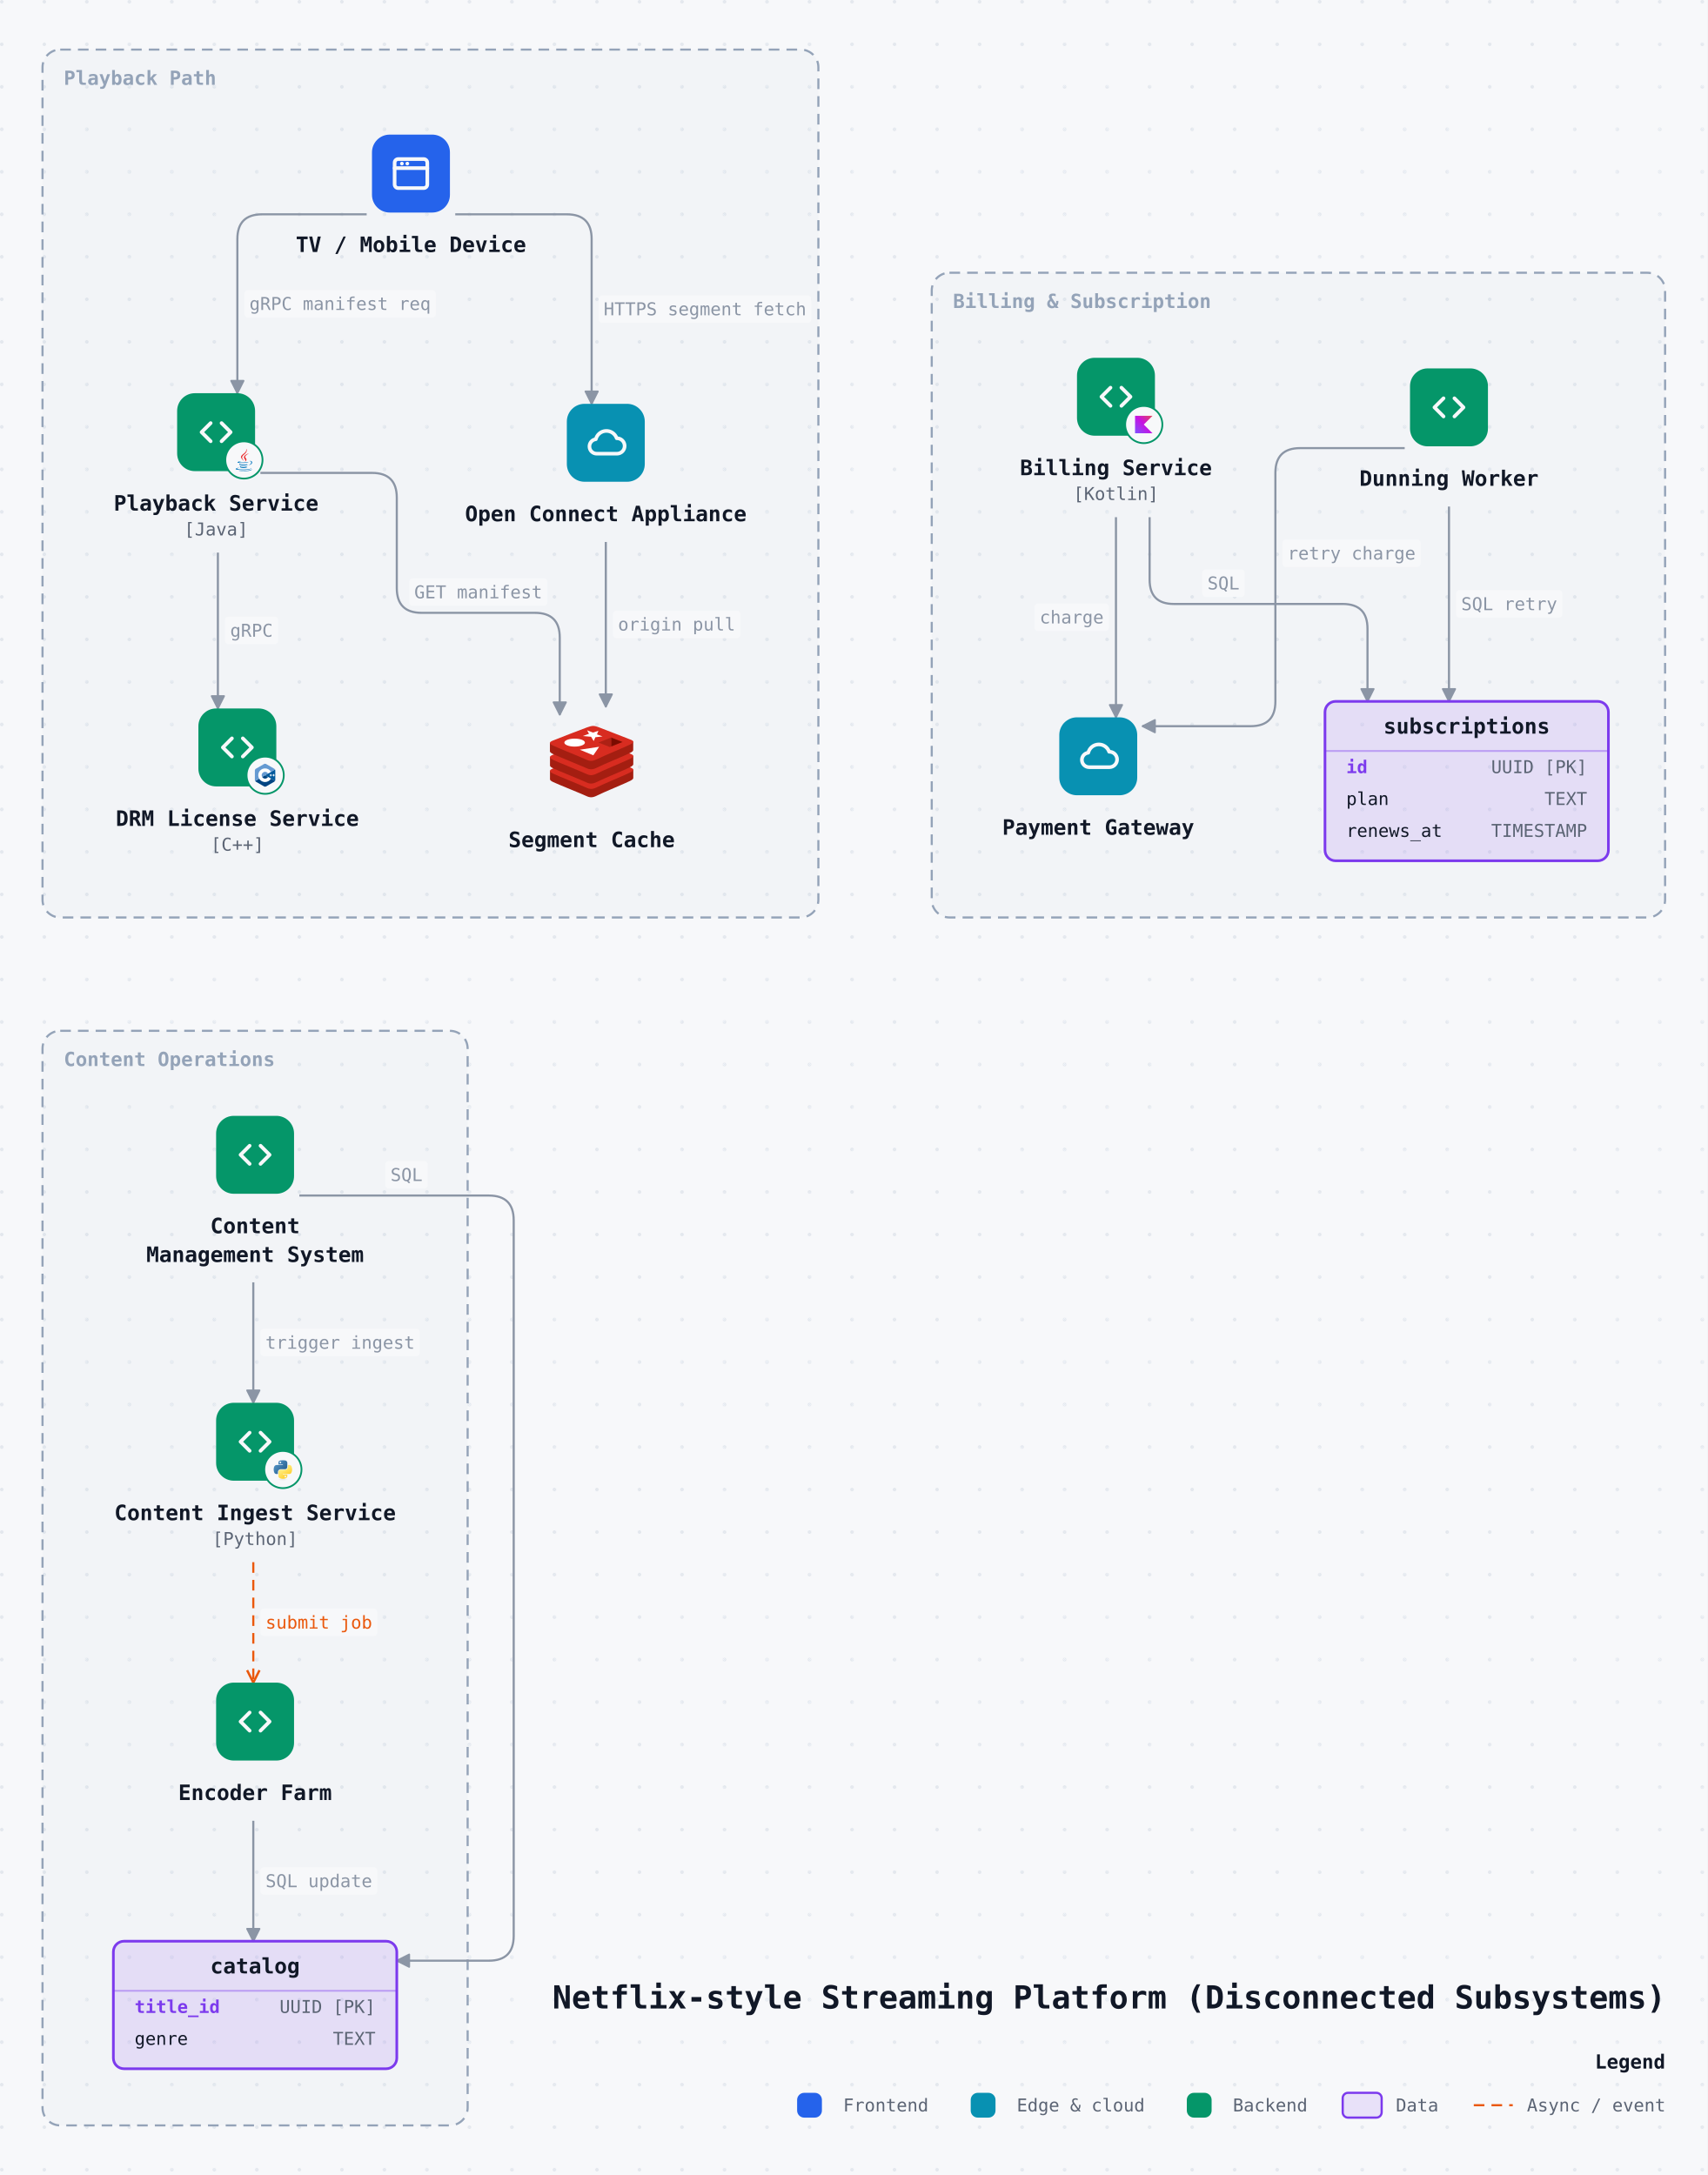
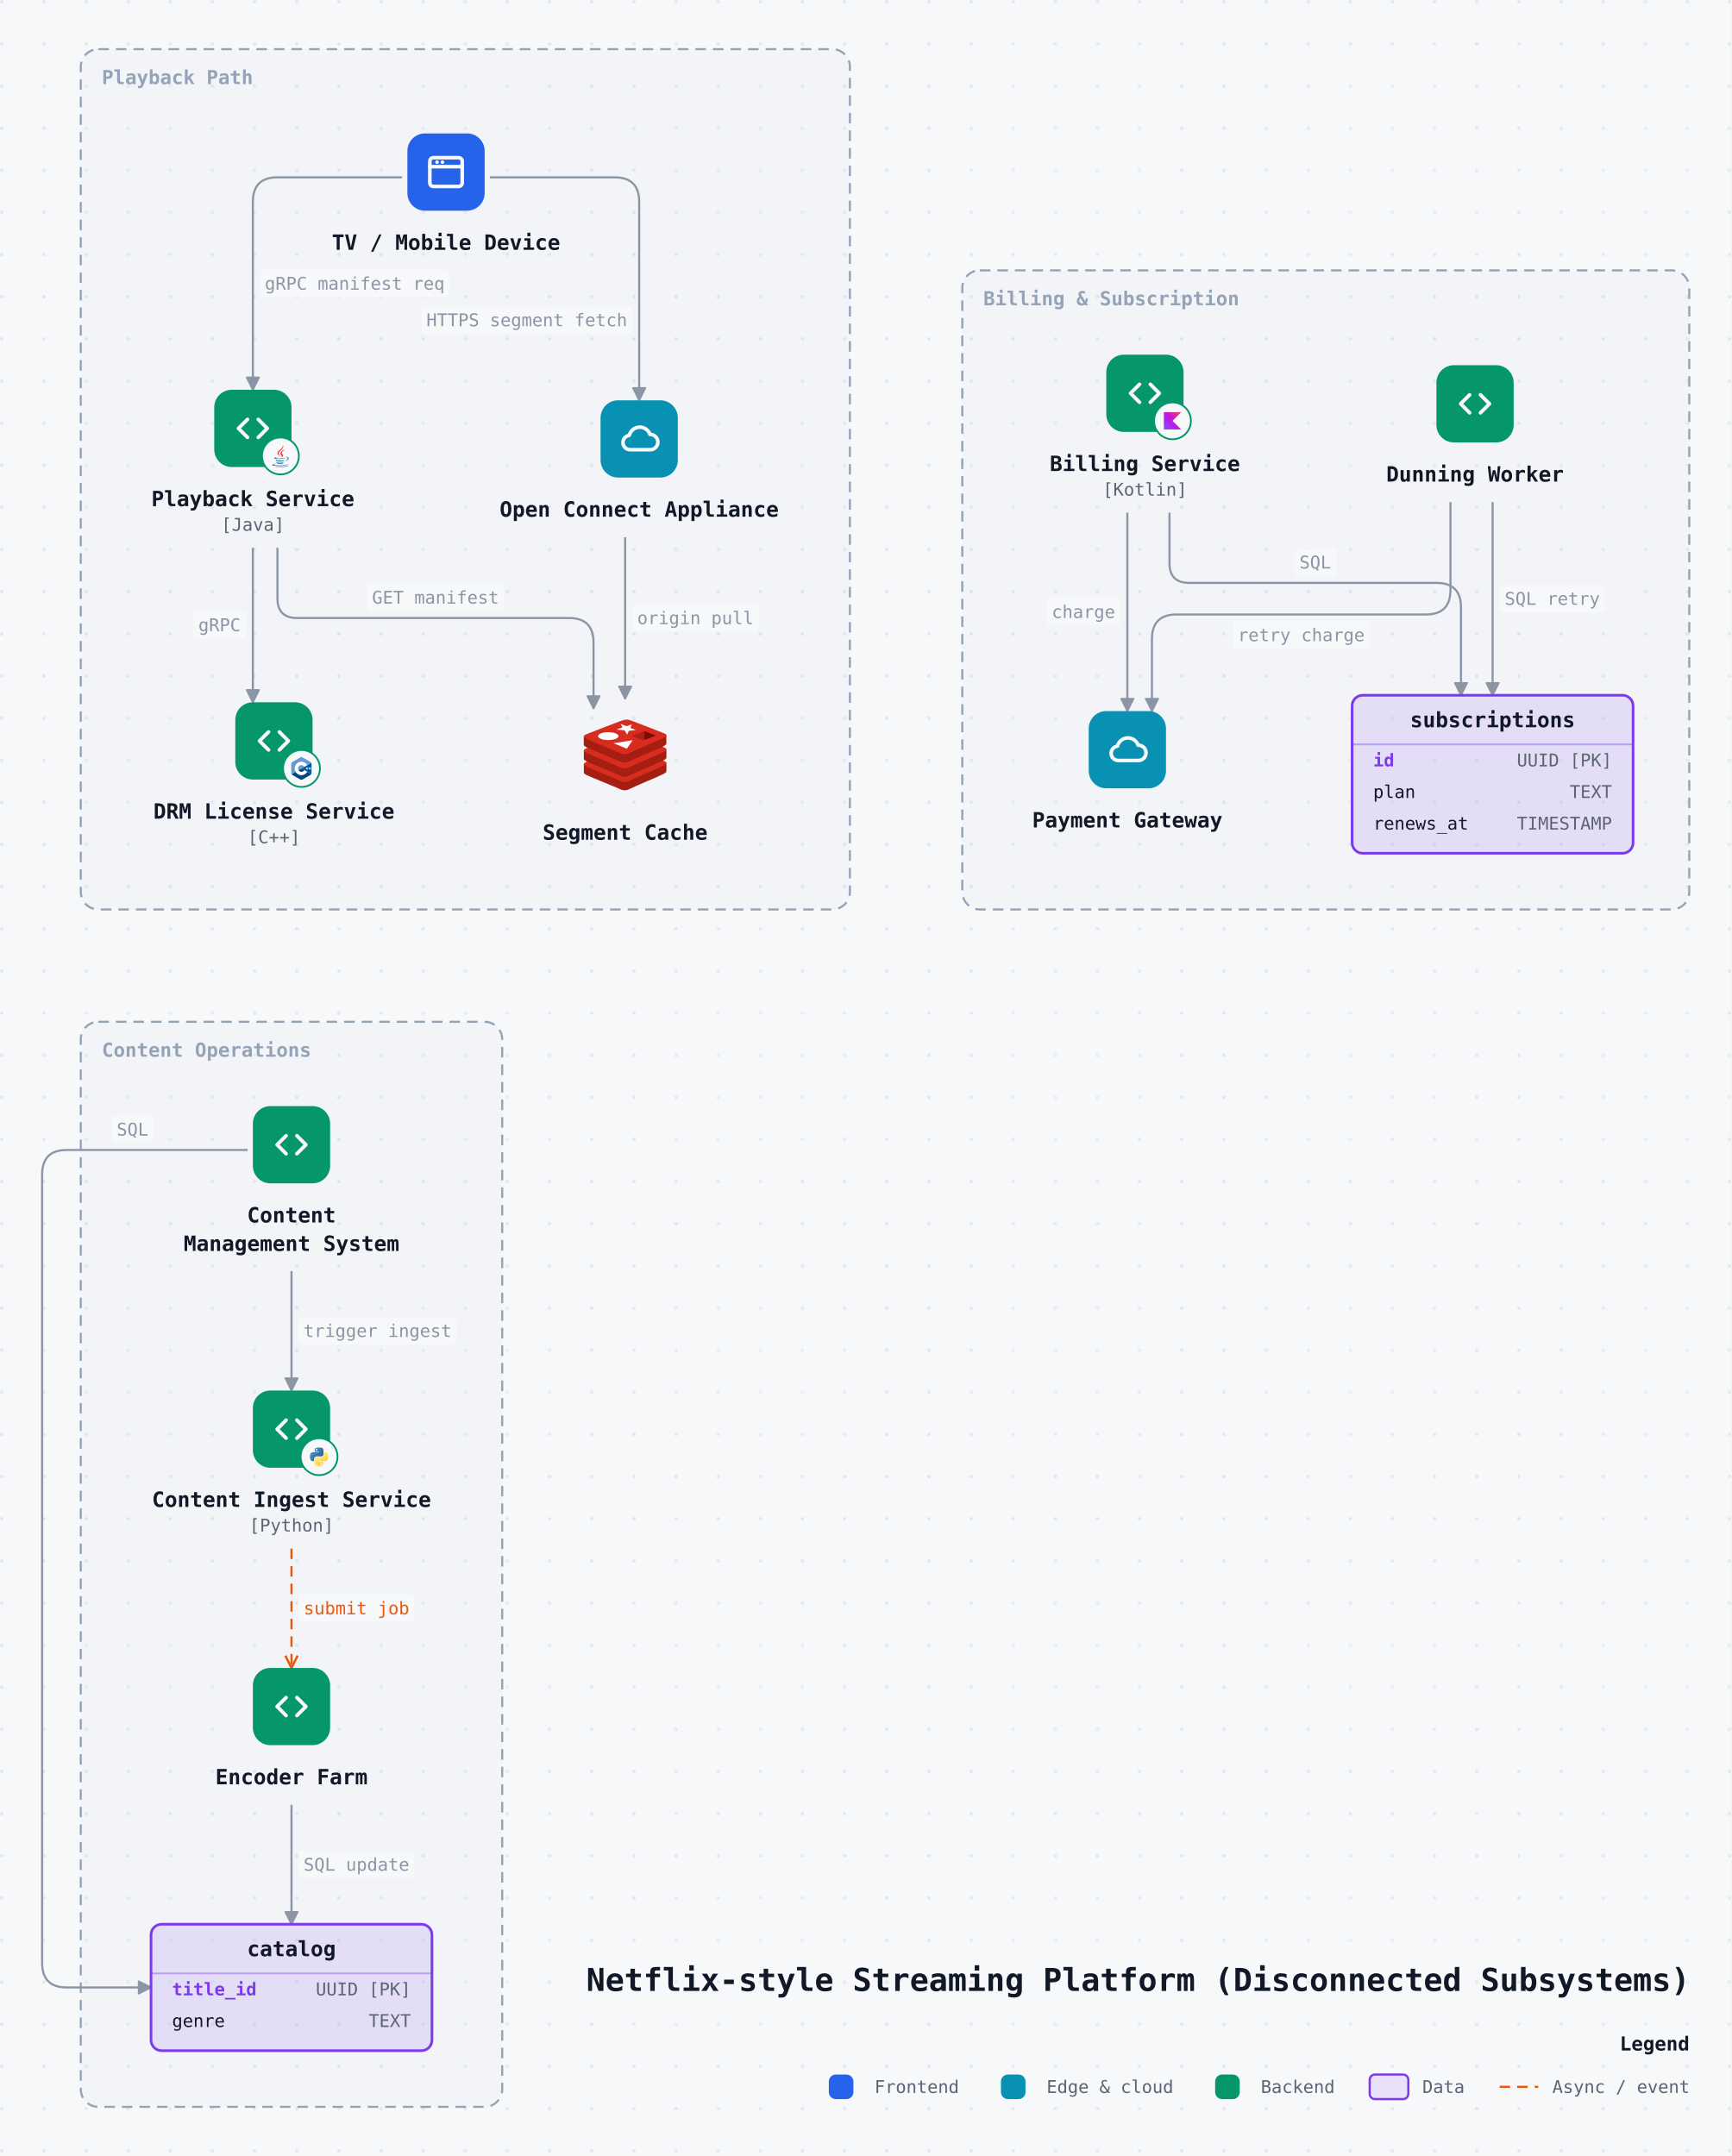
- <svg xmlns="http://www.w3.org/2000/svg" version="1.1" width="964" height="1228" viewBox="0 0 964 1228" font-family="JetBrains Mono, ui-monospace, SFMono-Regular, Menlo, Consolas, monospace">
+ <svg xmlns="http://www.w3.org/2000/svg" version="1.1" width="986" height="1228" viewBox="0 0 986 1228" font-family="JetBrains Mono, ui-monospace, SFMono-Regular, Menlo, Consolas, monospace">
  <defs>
    <pattern id="canvas-grid" width="24" height="24" patternUnits="userSpaceOnUse">
      <circle cx="1" cy="1" r="1" fill="#e3e7ed" />
    </pattern>
    <marker id="marker-arrow-0" viewBox="-1 -1 9 9" refX="7" refY="3.5" markerWidth="9" markerHeight="9" markerUnits="userSpaceOnUse" orient="auto-start-reverse">
      <path d="M0 0 L7 3.5 L0 7 Z" fill="#8b95a5" stroke="#8b95a5" stroke-width="1" stroke-linejoin="round" />
    </marker>
    <marker id="marker-open-1" viewBox="-1 -1 9 9" refX="7" refY="3.5" markerWidth="9" markerHeight="9" markerUnits="userSpaceOnUse" orient="auto-start-reverse">
      <path d="M0 0 L7 3.5 L0 7" fill="none" stroke="#ea580c" stroke-width="1.3" stroke-linejoin="round" />
    </marker>
  </defs>
  <rect width="100%" height="100%" fill="#f7f8fa" />
  <rect width="100%" height="100%" fill="url(#canvas-grid)" />
-   <text x="940.4" y="1134.0" text-anchor="end" font-size="18" font-weight="bold" fill="#111827">Netflix-style Streaming Platform (Disconnected Subsystems)</text>
-   <rect x="24.0" y="28.0" width="438.0" height="490.0" rx="10.0" fill="#94a3b8" fill-opacity="0.050" stroke="#94a3b8" stroke-width="1.2" stroke-dasharray="6 4" />
-   <text x="36.0" y="47.9" font-size="11" font-weight="bold" fill="#94a3b8">Playback Path</text>
-   <rect x="526.0" y="154.0" width="414.0" height="364.0" rx="10.0" fill="#94a3b8" fill-opacity="0.050" stroke="#94a3b8" stroke-width="1.2" stroke-dasharray="6 4" />
-   <text x="538.0" y="173.9" font-size="11" font-weight="bold" fill="#94a3b8">Billing &amp; Subscription</text>
-   <rect x="24.0" y="582.0" width="240.0" height="618.0" rx="10.0" fill="#94a3b8" fill-opacity="0.050" stroke="#94a3b8" stroke-width="1.2" stroke-dasharray="6 4" />
-   <text x="36.0" y="601.9" font-size="11" font-weight="bold" fill="#94a3b8">Content Operations</text>
-   <path d="M 257.0 121.0 L 320.0 121.0 Q 334.0 121.0 334.0 135.0 L 334.0 228.0" fill="none" stroke="#8b95a5" stroke-width="1.2" marker-end="url(#marker-arrow-0)" />
-   <path d="M 207.0 121.0 L 148.0 121.0 Q 134.0 121.0 134.0 135.0 L 134.0 222.0" fill="none" stroke="#8b95a5" stroke-width="1.2" marker-end="url(#marker-arrow-0)" />
-   <path d="M 123.0 312.0 L 123.0 400.0" fill="none" stroke="#8b95a5" stroke-width="1.2" marker-end="url(#marker-arrow-0)" />
-   <path d="M 147.0 267.0 L 210.0 267.0 Q 224.0 267.0 224.0 281.0 L 224.0 332.0 Q 224.0 346.0 238.0 346.0 L 302.0 346.0 Q 316.0 346.0 316.0 360.0 L 316.0 403.5" fill="none" stroke="#8b95a5" stroke-width="1.2" marker-end="url(#marker-arrow-0)" />
-   <path d="M 342.0 306.0 L 342.0 399.0" fill="none" stroke="#8b95a5" stroke-width="1.2" marker-end="url(#marker-arrow-0)" />
-   <path d="M 630.0 292.0 L 630.0 405.0" fill="none" stroke="#8b95a5" stroke-width="1.2" marker-end="url(#marker-arrow-0)" />
-   <path d="M 649.0 292.0 L 649.0 327.3 Q 649.0 341.0 662.7 341.0 L 758.0 341.0 Q 772.0 341.0 772.0 355.0 L 772.0 396.0" fill="none" stroke="#8b95a5" stroke-width="1.2" marker-end="url(#marker-arrow-0)" />
-   <path d="M 818.0 286.0 L 818.0 396.0" fill="none" stroke="#8b95a5" stroke-width="1.2" marker-end="url(#marker-arrow-0)" />
-   <path d="M 793.0 253.0 L 734.0 253.0 Q 720.0 253.0 720.0 267.0 L 720.0 396.0 Q 720.0 410.0 706.0 410.0 L 645.0 410.0" fill="none" stroke="#8b95a5" stroke-width="1.2" marker-end="url(#marker-arrow-0)" />
-   <path d="M 143.0 882.0 L 143.0 950.0" fill="none" stroke="#ea580c" stroke-width="1.2" stroke-dasharray="6 4" marker-end="url(#marker-open-1)" />
-   <path d="M 143.0 1028.0 L 143.0 1096.0" fill="none" stroke="#8b95a5" stroke-width="1.2" marker-end="url(#marker-arrow-0)" />
-   <path d="M 169.0 675.0 L 276.0 675.0 Q 290.0 675.0 290.0 689.0 L 290.0 1093.0 Q 290.0 1107.0 276.0 1107.0 L 224.0 1107.0" fill="none" stroke="#8b95a5" stroke-width="1.2" marker-end="url(#marker-arrow-0)" />
-   <path d="M 143.0 724.0 L 143.0 792.0" fill="none" stroke="#8b95a5" stroke-width="1.2" marker-end="url(#marker-arrow-0)" />
-   <rect x="210.0" y="76.0" width="44.0" height="44.0" rx="10.0" fill="#2563eb" />
-   <svg class="node-tech-icon" x="219.7" y="85.7" width="24.6" height="24.6" viewBox="0 0 24 24" preserveAspectRatio="xMidYMid meet">
+   <text x="962.4" y="1134.0" text-anchor="end" font-size="18" font-weight="bold" fill="#111827">Netflix-style Streaming Platform (Disconnected Subsystems)</text>
+   <rect x="46.0" y="28.0" width="438.0" height="490.0" rx="10.0" fill="#94a3b8" fill-opacity="0.050" stroke="#94a3b8" stroke-width="1.2" stroke-dasharray="6 4" />
+   <text x="58.0" y="47.9" font-size="11" font-weight="bold" fill="#94a3b8">Playback Path</text>
+   <rect x="548.0" y="154.0" width="414.0" height="364.0" rx="10.0" fill="#94a3b8" fill-opacity="0.050" stroke="#94a3b8" stroke-width="1.2" stroke-dasharray="6 4" />
+   <text x="560.0" y="173.9" font-size="11" font-weight="bold" fill="#94a3b8">Billing &amp; Subscription</text>
+   <rect x="46.0" y="582.0" width="240.0" height="618.0" rx="10.0" fill="#94a3b8" fill-opacity="0.050" stroke="#94a3b8" stroke-width="1.2" stroke-dasharray="6 4" />
+   <text x="58.0" y="601.9" font-size="11" font-weight="bold" fill="#94a3b8">Content Operations</text>
+   <path d="M 279.0 101.0 L 350.0 101.0 Q 364.0 101.0 364.0 115.0 L 364.0 228.0" fill="none" stroke="#8b95a5" stroke-width="1.2" marker-end="url(#marker-arrow-0)" />
+   <path d="M 229.0 101.0 L 158.0 101.0 Q 144.0 101.0 144.0 115.0 L 144.0 222.0" fill="none" stroke="#8b95a5" stroke-width="1.2" marker-end="url(#marker-arrow-0)" />
+   <path d="M 144.0 312.0 L 144.0 400.0" fill="none" stroke="#8b95a5" stroke-width="1.2" marker-end="url(#marker-arrow-0)" />
+   <path d="M 158.0 312.0 L 158.0 340.8 Q 158.0 352.0 169.2 352.0 L 324.0 352.0 Q 338.0 352.0 338.0 366.0 L 338.0 403.5" fill="none" stroke="#8b95a5" stroke-width="1.2" marker-end="url(#marker-arrow-0)" />
+   <path d="M 356.0 306.0 L 356.0 398.0" fill="none" stroke="#8b95a5" stroke-width="1.2" marker-end="url(#marker-arrow-0)" />
+   <path d="M 642.0 292.0 L 642.0 405.0" fill="none" stroke="#8b95a5" stroke-width="1.2" marker-end="url(#marker-arrow-0)" />
+   <path d="M 666.0 292.0 L 666.0 320.8 Q 666.0 332.0 677.2 332.0 L 818.0 332.0 Q 832.0 332.0 832.0 346.0 L 832.0 396.0" fill="none" stroke="#8b95a5" stroke-width="1.2" marker-end="url(#marker-arrow-0)" />
+   <path d="M 850.0 286.0 L 850.0 396.0" fill="none" stroke="#8b95a5" stroke-width="1.2" marker-end="url(#marker-arrow-0)" />
+   <path d="M 826.0 286.0 L 826.0 336.0 Q 826.0 350.0 812.0 350.0 L 670.0 350.0 Q 656.0 350.0 656.0 364.0 L 656.0 405.0" fill="none" stroke="#8b95a5" stroke-width="1.2" marker-end="url(#marker-arrow-0)" />
+   <path d="M 166.0 882.0 L 166.0 950.0" fill="none" stroke="#ea580c" stroke-width="1.2" stroke-dasharray="6 4" marker-end="url(#marker-open-1)" />
+   <path d="M 166.0 1028.0 L 166.0 1096.0" fill="none" stroke="#8b95a5" stroke-width="1.2" marker-end="url(#marker-arrow-0)" />
+   <path d="M 141.0 655.0 L 38.0 655.0 Q 24.0 655.0 24.0 669.0 L 24.0 1118.0 Q 24.0 1132.0 38.0 1132.0 L 86.0 1132.0" fill="none" stroke="#8b95a5" stroke-width="1.2" marker-end="url(#marker-arrow-0)" />
+   <path d="M 166.0 724.0 L 166.0 792.0" fill="none" stroke="#8b95a5" stroke-width="1.2" marker-end="url(#marker-arrow-0)" />
+   <rect x="232.0" y="76.0" width="44.0" height="44.0" rx="10.0" fill="#2563eb" />
+   <svg class="node-tech-icon" x="241.7" y="85.7" width="24.6" height="24.6" viewBox="0 0 24 24" preserveAspectRatio="xMidYMid meet">
    <g fill="none" stroke-width="2" stroke-linecap="round" stroke-linejoin="round" stroke="#f7f8fa">
      <rect x="3" y="4" width="18" height="16" rx="2" />
      <path d="M3 9h18M7 6.5h.01M10 6.5h.01" />
    </g>
  </svg>
-   <text x="232.0" y="142.3" text-anchor="middle" font-size="12" font-weight="bold" fill="#111827">
+   <text x="254.0" y="142.3" text-anchor="middle" font-size="12" font-weight="bold" fill="#111827">
    <tspan>TV / Mobile Device</tspan>
  </text>
-   <rect x="320.0" y="228.0" width="44.0" height="44.0" rx="10.0" fill="#0891b2" />
-   <svg class="node-tech-icon" x="329.7" y="237.7" width="24.6" height="24.6" viewBox="0 0 24 24" preserveAspectRatio="xMidYMid meet">
+   <rect x="342.0" y="228.0" width="44.0" height="44.0" rx="10.0" fill="#0891b2" />
+   <svg class="node-tech-icon" x="351.7" y="237.7" width="24.6" height="24.6" viewBox="0 0 24 24" preserveAspectRatio="xMidYMid meet">
    <g fill="none" stroke-width="2" stroke-linecap="round" stroke-linejoin="round" stroke="#f7f8fa">
      <path d="M7 18a4 4 0 0 1-.5-7.97A6 6 0 0 1 18 9.5a4.25 4.25 0 0 1 .25 8.5H7z" />
    </g>
  </svg>
-   <text x="342.0" y="294.3" text-anchor="middle" font-size="12" font-weight="bold" fill="#111827">
+   <text x="364.0" y="294.3" text-anchor="middle" font-size="12" font-weight="bold" fill="#111827">
    <tspan>Open Connect Appliance</tspan>
  </text>
-   <rect x="100.0" y="222.0" width="44.0" height="44.0" rx="10.0" fill="#059669" />
-   <svg class="node-tech-icon" x="109.7" y="231.7" width="24.6" height="24.6" viewBox="0 0 24 24" preserveAspectRatio="xMidYMid meet">
-     <g fill="none" stroke-width="2" stroke-linecap="round" stroke-linejoin="round" stroke="#f7f8fa">
-       <path d="M9 7l-5 5 5 5M15 7l5 5-5 5" />
-     </g>
-   </svg>
-   <circle cx="137.7" cy="259.7" r="10.5" fill="#f7f8fa" stroke="#059669" stroke-width="1" />
-   <svg class="node-tech-icon" x="131.2" y="253.2" width="13.0" height="13.0" viewBox="0 0 128 128" preserveAspectRatio="xMidYMid meet">
+   <rect x="122.0" y="222.0" width="44.0" height="44.0" rx="10.0" fill="#059669" />
+   <svg class="node-tech-icon" x="131.7" y="231.7" width="24.6" height="24.6" viewBox="0 0 24 24" preserveAspectRatio="xMidYMid meet">
+     <g fill="none" stroke-width="2" stroke-linecap="round" stroke-linejoin="round" stroke="#f7f8fa">
+       <path d="M9 7l-5 5 5 5M15 7l5 5-5 5" />
+     </g>
+   </svg>
+   <circle cx="159.7" cy="259.7" r="10.5" fill="#f7f8fa" stroke="#059669" stroke-width="1" />
+   <svg class="node-tech-icon" x="153.2" y="253.2" width="13.0" height="13.0" viewBox="0 0 128 128" preserveAspectRatio="xMidYMid meet">
    <path fill="#0074BD" d="M47.617 98.12s-4.767 2.774 3.397 3.71c9.892 1.13 14.947.968 25.845-1.092 0 0 2.871 1.795 6.873 3.351-24.439 10.47-55.308-.607-36.115-5.969zm-2.988-13.665s-5.348 3.959 2.823 4.805c10.567 1.091 18.91 1.18 33.354-1.6 0 0 1.993 2.025 5.132 3.131-29.542 8.64-62.446.68-41.309-6.336z" />
    <path fill="#EA2D2E" d="M69.802 61.271c6.025 6.935-1.58 13.17-1.58 13.17s15.289-7.891 8.269-17.777c-6.559-9.215-11.587-13.792 15.635-29.58 0 .001-42.731 10.67-22.324 34.187z" />
    <path fill="#0074BD" d="M102.123 108.229s3.529 2.91-3.888 5.159c-14.102 4.272-58.706 5.56-71.094.171-4.451-1.938 3.899-4.625 6.526-5.192 2.739-.593 4.303-.485 4.303-.485-4.953-3.487-32.013 6.85-13.743 9.815 49.821 8.076 90.817-3.637 77.896-9.468zM49.912 70.294s-22.686 5.389-8.033 7.348c6.188.828 18.518.638 30.011-.326 9.39-.789 18.813-2.474 18.813-2.474s-3.308 1.419-5.704 3.053c-23.042 6.061-67.544 3.238-54.731-2.958 10.832-5.239 19.644-4.643 19.644-4.643zm40.697 22.747c23.421-12.167 12.591-23.86 5.032-22.285-1.848.385-2.677.72-2.677.72s.688-1.079 2-1.543c14.953-5.255 26.451 15.503-4.823 23.725 0-.002.359-.327.468-.617z" />
    <path fill="#EA2D2E" d="M76.491 1.587S89.459 14.563 64.188 34.51c-20.266 16.006-4.621 25.13-.007 35.559-11.831-10.673-20.509-20.07-14.688-28.815C58.041 28.42 81.722 22.195 76.491 1.587z" />
    <path fill="#0074BD" d="M52.214 126.021c22.476 1.437 57-.8 57.817-11.436 0 0-1.571 4.032-18.577 7.231-19.186 3.612-42.854 3.191-56.887.874 0 .001 2.875 2.381 17.647 3.331z" />
  </svg>
-   <text x="122.0" y="288.3" text-anchor="middle" font-size="12" font-weight="bold" fill="#111827">
+   <text x="144.0" y="288.3" text-anchor="middle" font-size="12" font-weight="bold" fill="#111827">
    <tspan>Playback Service</tspan>
  </text>
-   <text x="122.0" y="302.3" text-anchor="middle" font-size="10" fill="#5b6474">[Java]</text>
-   <rect x="112.0" y="400.0" width="44.0" height="44.0" rx="10.0" fill="#059669" />
-   <svg class="node-tech-icon" x="121.7" y="409.7" width="24.6" height="24.6" viewBox="0 0 24 24" preserveAspectRatio="xMidYMid meet">
-     <g fill="none" stroke-width="2" stroke-linecap="round" stroke-linejoin="round" stroke="#f7f8fa">
-       <path d="M9 7l-5 5 5 5M15 7l5 5-5 5" />
-     </g>
-   </svg>
-   <circle cx="149.7" cy="437.7" r="10.5" fill="#f7f8fa" stroke="#059669" stroke-width="1" />
-   <svg class="node-tech-icon" x="143.2" y="431.2" width="13.0" height="13.0" viewBox="0 0 128 128" preserveAspectRatio="xMidYMid meet">
+   <text x="144.0" y="302.3" text-anchor="middle" font-size="10" fill="#5b6474">[Java]</text>
+   <rect x="134.0" y="400.0" width="44.0" height="44.0" rx="10.0" fill="#059669" />
+   <svg class="node-tech-icon" x="143.7" y="409.7" width="24.6" height="24.6" viewBox="0 0 24 24" preserveAspectRatio="xMidYMid meet">
+     <g fill="none" stroke-width="2" stroke-linecap="round" stroke-linejoin="round" stroke="#f7f8fa">
+       <path d="M9 7l-5 5 5 5M15 7l5 5-5 5" />
+     </g>
+   </svg>
+   <circle cx="171.7" cy="437.7" r="10.5" fill="#f7f8fa" stroke="#059669" stroke-width="1" />
+   <svg class="node-tech-icon" x="165.2" y="431.2" width="13.0" height="13.0" viewBox="0 0 128 128" preserveAspectRatio="xMidYMid meet">
    <path fill="#00599c" d="M118.766 95.82c.89-1.543 1.441-3.28 1.441-4.843V36.78c0-1.558-.55-3.297-1.441-4.84l-55.32 31.94Zm0 0" />
    <path fill="#004482" d="m68.36 126.586 46.933-27.094c1.352-.781 2.582-2.129 3.473-3.672l-55.32-31.94L8.12 95.82c.89 1.543 2.121 2.89 3.473 3.672l46.933 27.094c2.703 1.562 7.13 1.562 9.832 0Zm0 0" />
    <path fill="#659ad2" d="M118.766 31.941c-.891-1.546-2.121-2.894-3.473-3.671L68.359 1.172c-2.703-1.563-7.129-1.563-9.832 0L11.594 28.27C8.89 29.828 6.68 33.66 6.68 36.78v54.196c0 1.562.55 3.3 1.441 4.843L63.445 63.88Zm0 0" />
    <path fill="#fff" d="M63.445 26.035c-20.867 0-37.843 16.977-37.843 37.844s16.976 37.844 37.843 37.844c13.465 0 26.024-7.247 32.77-18.91L79.84 73.335c-3.38 5.84-9.66 9.465-16.395 9.465-10.433 0-18.922-8.488-18.922-18.922 0-10.434 8.49-18.922 18.922-18.922 6.73 0 13.017 3.629 16.39 9.465l16.38-9.477c-6.75-11.664-19.305-18.91-32.77-18.91zM92.88 57.57v4.207h-4.207v4.203h4.207v4.207h4.203V65.98h4.203v-4.203h-4.203V57.57H92.88zm15.766 0v4.207h-4.204v4.203h4.204v4.207h4.207V65.98h4.203v-4.203h-4.203V57.57h-4.207z" />
  </svg>
-   <text x="134.0" y="466.3" text-anchor="middle" font-size="12" font-weight="bold" fill="#111827">
+   <text x="156.0" y="466.3" text-anchor="middle" font-size="12" font-weight="bold" fill="#111827">
    <tspan>DRM License Service</tspan>
  </text>
-   <text x="134.0" y="480.3" text-anchor="middle" font-size="10" fill="#5b6474">[C++]</text>
-   <svg class="node-tech-icon" x="310.0" y="406.0" width="48.0" height="48.0" viewBox="0 0 128 128" preserveAspectRatio="xMidYMid meet">
+   <text x="156.0" y="480.3" text-anchor="middle" font-size="10" fill="#5b6474">[C++]</text>
+   <svg class="node-tech-icon" x="332.0" y="406.0" width="48.0" height="48.0" viewBox="0 0 128 128" preserveAspectRatio="xMidYMid meet">
    <path fill="#A41E11" d="M121.8 93.1c-6.7 3.5-41.4 17.7-48.8 21.6-7.4 3.9-11.5 3.8-17.3 1S13 98.1 6.3 94.9c-3.3-1.6-5-2.9-5-4.2V78s48-10.5 55.8-13.2c7.8-2.8 10.4-2.9 17-.5s46.1 9.5 52.6 11.9v12.5c0 1.3-1.5 2.7-4.9 4.4z" />
    <path fill="#D82C20" d="M121.8 80.5C115.1 84 80.4 98.2 73 102.1c-7.4 3.9-11.5 3.8-17.3 1-5.8-2.8-42.7-17.7-49.4-20.9C-.3 79-.5 76.8 6 74.3c6.5-2.6 43.2-17 51-19.7 7.8-2.8 10.4-2.9 17-.5s41.1 16.1 47.6 18.5c6.7 2.4 6.9 4.4.2 7.9z" />
    <path fill="#A41E11" d="M121.8 72.5C115.1 76 80.4 90.2 73 94.1c-7.4 3.8-11.5 3.8-17.3 1C49.9 92.3 13 77.4 6.3 74.2c-3.3-1.6-5-2.9-5-4.2V57.3s48-10.5 55.8-13.2c7.8-2.8 10.4-2.9 17-.5s46.1 9.5 52.6 11.9V68c0 1.3-1.5 2.7-4.9 4.5z" />
    <path fill="#D82C20" d="M121.8 59.8c-6.7 3.5-41.4 17.7-48.8 21.6-7.4 3.8-11.5 3.8-17.3 1C49.9 79.6 13 64.7 6.3 61.5s-6.8-5.4-.3-7.9c6.5-2.6 43.2-17 51-19.7 7.8-2.8 10.4-2.9 17-.5s41.1 16.1 47.6 18.5c6.7 2.4 6.9 4.4.2 7.9z" />
    <path fill="#A41E11" d="M121.8 51c-6.7 3.5-41.4 17.7-48.8 21.6-7.4 3.8-11.5 3.8-17.3 1C49.9 70.9 13 56 6.3 52.8c-3.3-1.6-5.1-2.9-5.1-4.2V35.9s48-10.5 55.8-13.2c7.8-2.8 10.4-2.9 17-.5s46.1 9.5 52.6 11.9v12.5c.1 1.3-1.4 2.6-4.8 4.4z" />
    <path fill="#D82C20" d="M121.8 38.3C115.1 41.8 80.4 56 73 59.9c-7.4 3.8-11.5 3.8-17.3 1S13 43.3 6.3 40.1s-6.8-5.4-.3-7.9c6.5-2.6 43.2-17 51-19.7 7.8-2.8 10.4-2.9 17-.5s41.1 16.1 47.6 18.5c6.7 2.4 6.9 4.4.2 7.8z" />
    <path fill="#fff" d="M80.4 26.1l-10.8 1.2-2.5 5.8-3.9-6.5-12.5-1.1 9.3-3.4-2.8-5.2 8.8 3.4 8.2-2.7L72 23zM66.5 54.5l-20.3-8.4 29.1-4.4z" />
    <ellipse fill="#fff" cx="38.4" cy="35.4" rx="15.5" ry="6" />
    <path fill="#7A0C00" d="M93.3 27.7l17.2 6.8-17.2 6.8z" />
    <path fill="#AD2115" d="M74.3 35.3l19-7.6v13.6l-1.9.8z" />
  </svg>
-   <text x="334.0" y="478.3" text-anchor="middle" font-size="12" font-weight="bold" fill="#111827">
+   <text x="356.0" y="478.3" text-anchor="middle" font-size="12" font-weight="bold" fill="#111827">
    <tspan>Segment Cache</tspan>
  </text>
-   <rect x="608.0" y="202.0" width="44.0" height="44.0" rx="10.0" fill="#059669" />
-   <svg class="node-tech-icon" x="617.7" y="211.7" width="24.6" height="24.6" viewBox="0 0 24 24" preserveAspectRatio="xMidYMid meet">
-     <g fill="none" stroke-width="2" stroke-linecap="round" stroke-linejoin="round" stroke="#f7f8fa">
-       <path d="M9 7l-5 5 5 5M15 7l5 5-5 5" />
-     </g>
-   </svg>
-   <circle cx="645.7" cy="239.7" r="10.5" fill="#f7f8fa" stroke="#059669" stroke-width="1" />
-   <svg class="node-tech-icon" x="639.2" y="233.2" width="13.0" height="13.0" viewBox="0 0 128 128" preserveAspectRatio="xMidYMid meet">
+   <rect x="630.0" y="202.0" width="44.0" height="44.0" rx="10.0" fill="#059669" />
+   <svg class="node-tech-icon" x="639.7" y="211.7" width="24.6" height="24.6" viewBox="0 0 24 24" preserveAspectRatio="xMidYMid meet">
+     <g fill="none" stroke-width="2" stroke-linecap="round" stroke-linejoin="round" stroke="#f7f8fa">
+       <path d="M9 7l-5 5 5 5M15 7l5 5-5 5" />
+     </g>
+   </svg>
+   <circle cx="667.7" cy="239.7" r="10.5" fill="#f7f8fa" stroke="#059669" stroke-width="1" />
+   <svg class="node-tech-icon" x="661.2" y="233.2" width="13.0" height="13.0" viewBox="0 0 128 128" preserveAspectRatio="xMidYMid meet">
    <defs>
      <linearGradient id="n6b-a" x1="500.003" x2="-.097" y1="579.106" y2="1079.206" gradientTransform="translate(15.534 -96.774) scale(.1939)" gradientUnits="userSpaceOnUse">
        <stop offset=".003" stop-color="#e44857" />
        <stop offset=".469" stop-color="#c711e1" />
        <stop offset="1" stop-color="#7f52ff" />
      </linearGradient>
    </defs>
    <path fill="url(#n6b-a)" d="M112.484 112.484H15.516V15.516h96.968L64 64Zm0 0" />
  </svg>
-   <text x="630.0" y="268.3" text-anchor="middle" font-size="12" font-weight="bold" fill="#111827">
+   <text x="652.0" y="268.3" text-anchor="middle" font-size="12" font-weight="bold" fill="#111827">
    <tspan>Billing Service</tspan>
  </text>
-   <text x="630.0" y="282.3" text-anchor="middle" font-size="10" fill="#5b6474">[Kotlin]</text>
-   <rect x="598.0" y="405.0" width="44.0" height="44.0" rx="10.0" fill="#0891b2" />
-   <svg class="node-tech-icon" x="607.7" y="414.7" width="24.6" height="24.6" viewBox="0 0 24 24" preserveAspectRatio="xMidYMid meet">
+   <text x="652.0" y="282.3" text-anchor="middle" font-size="10" fill="#5b6474">[Kotlin]</text>
+   <rect x="620.0" y="405.0" width="44.0" height="44.0" rx="10.0" fill="#0891b2" />
+   <svg class="node-tech-icon" x="629.7" y="414.7" width="24.6" height="24.6" viewBox="0 0 24 24" preserveAspectRatio="xMidYMid meet">
    <g fill="none" stroke-width="2" stroke-linecap="round" stroke-linejoin="round" stroke="#f7f8fa">
      <path d="M7 18a4 4 0 0 1-.5-7.97A6 6 0 0 1 18 9.5a4.25 4.25 0 0 1 .25 8.5H7z" />
    </g>
  </svg>
-   <text x="620.0" y="471.3" text-anchor="middle" font-size="12" font-weight="bold" fill="#111827">
+   <text x="642.0" y="471.3" text-anchor="middle" font-size="12" font-weight="bold" fill="#111827">
    <tspan>Payment Gateway</tspan>
  </text>
-   <rect fill="#7c3aed" fill-opacity="0.122" stroke="#7c3aed" stroke-width="1.5" x="748.0" y="396.0" width="160.0" height="90.0" rx="6.0" />
-   <text x="828.0" y="414.2" text-anchor="middle" font-size="12" font-weight="bold" fill="#111827">subscriptions</text>
-   <line x1="748.0" y1="424.0" x2="908.0" y2="424.0" stroke="#7c3aed" stroke-opacity="0.4" />
-   <text x="760.0" y="436.5" text-anchor="start" font-family="JetBrains Mono, ui-monospace, Menlo, monospace" font-size="10" fill="#7c3aed" font-weight="bold">id</text>
-   <text x="896.0" y="436.5" text-anchor="end" font-family="JetBrains Mono, ui-monospace, Menlo, monospace" font-size="10" fill="#5b6474">UUID [PK]</text>
-   <text x="760.0" y="454.5" text-anchor="start" font-family="JetBrains Mono, ui-monospace, Menlo, monospace" font-size="10" fill="#111827">plan</text>
-   <text x="896.0" y="454.5" text-anchor="end" font-family="JetBrains Mono, ui-monospace, Menlo, monospace" font-size="10" fill="#5b6474">TEXT</text>
-   <text x="760.0" y="472.5" text-anchor="start" font-family="JetBrains Mono, ui-monospace, Menlo, monospace" font-size="10" fill="#111827">renews_at</text>
-   <text x="896.0" y="472.5" text-anchor="end" font-family="JetBrains Mono, ui-monospace, Menlo, monospace" font-size="10" fill="#5b6474">TIMESTAMP</text>
-   <rect x="796.0" y="208.0" width="44.0" height="44.0" rx="10.0" fill="#059669" />
-   <svg class="node-tech-icon" x="805.7" y="217.7" width="24.6" height="24.6" viewBox="0 0 24 24" preserveAspectRatio="xMidYMid meet">
-     <g fill="none" stroke-width="2" stroke-linecap="round" stroke-linejoin="round" stroke="#f7f8fa">
-       <path d="M9 7l-5 5 5 5M15 7l5 5-5 5" />
-     </g>
-   </svg>
-   <text x="818.0" y="274.3" text-anchor="middle" font-size="12" font-weight="bold" fill="#111827">
+   <rect fill="#7c3aed" fill-opacity="0.122" stroke="#7c3aed" stroke-width="1.5" x="770.0" y="396.0" width="160.0" height="90.0" rx="6.0" />
+   <text x="850.0" y="414.2" text-anchor="middle" font-size="12" font-weight="bold" fill="#111827">subscriptions</text>
+   <line x1="770.0" y1="424.0" x2="930.0" y2="424.0" stroke="#7c3aed" stroke-opacity="0.4" />
+   <text x="782.0" y="436.5" text-anchor="start" font-family="JetBrains Mono, ui-monospace, Menlo, monospace" font-size="10" fill="#7c3aed" font-weight="bold">id</text>
+   <text x="918.0" y="436.5" text-anchor="end" font-family="JetBrains Mono, ui-monospace, Menlo, monospace" font-size="10" fill="#5b6474">UUID [PK]</text>
+   <text x="782.0" y="454.5" text-anchor="start" font-family="JetBrains Mono, ui-monospace, Menlo, monospace" font-size="10" fill="#111827">plan</text>
+   <text x="918.0" y="454.5" text-anchor="end" font-family="JetBrains Mono, ui-monospace, Menlo, monospace" font-size="10" fill="#5b6474">TEXT</text>
+   <text x="782.0" y="472.5" text-anchor="start" font-family="JetBrains Mono, ui-monospace, Menlo, monospace" font-size="10" fill="#111827">renews_at</text>
+   <text x="918.0" y="472.5" text-anchor="end" font-family="JetBrains Mono, ui-monospace, Menlo, monospace" font-size="10" fill="#5b6474">TIMESTAMP</text>
+   <rect x="818.0" y="208.0" width="44.0" height="44.0" rx="10.0" fill="#059669" />
+   <svg class="node-tech-icon" x="827.7" y="217.7" width="24.6" height="24.6" viewBox="0 0 24 24" preserveAspectRatio="xMidYMid meet">
+     <g fill="none" stroke-width="2" stroke-linecap="round" stroke-linejoin="round" stroke="#f7f8fa">
+       <path d="M9 7l-5 5 5 5M15 7l5 5-5 5" />
+     </g>
+   </svg>
+   <text x="840.0" y="274.3" text-anchor="middle" font-size="12" font-weight="bold" fill="#111827">
    <tspan>Dunning Worker</tspan>
  </text>
-   <rect x="122.0" y="792.0" width="44.0" height="44.0" rx="10.0" fill="#059669" />
-   <svg class="node-tech-icon" x="131.7" y="801.7" width="24.6" height="24.6" viewBox="0 0 24 24" preserveAspectRatio="xMidYMid meet">
-     <g fill="none" stroke-width="2" stroke-linecap="round" stroke-linejoin="round" stroke="#f7f8fa">
-       <path d="M9 7l-5 5 5 5M15 7l5 5-5 5" />
-     </g>
-   </svg>
-   <circle cx="159.7" cy="829.7" r="10.5" fill="#f7f8fa" stroke="#059669" stroke-width="1" />
-   <svg class="node-tech-icon" x="153.2" y="823.2" width="13.0" height="13.0" viewBox="0 0 128 128" preserveAspectRatio="xMidYMid meet">
+   <rect x="144.0" y="792.0" width="44.0" height="44.0" rx="10.0" fill="#059669" />
+   <svg class="node-tech-icon" x="153.7" y="801.7" width="24.6" height="24.6" viewBox="0 0 24 24" preserveAspectRatio="xMidYMid meet">
+     <g fill="none" stroke-width="2" stroke-linecap="round" stroke-linejoin="round" stroke="#f7f8fa">
+       <path d="M9 7l-5 5 5 5M15 7l5 5-5 5" />
+     </g>
+   </svg>
+   <circle cx="181.7" cy="829.7" r="10.5" fill="#f7f8fa" stroke="#059669" stroke-width="1" />
+   <svg class="node-tech-icon" x="175.2" y="823.2" width="13.0" height="13.0" viewBox="0 0 128 128" preserveAspectRatio="xMidYMid meet">
    <linearGradient id="n10b-python-original-a" gradientUnits="userSpaceOnUse" x1="70.252" y1="1237.476" x2="170.659" y2="1151.089" gradientTransform="matrix(.563 0 0 -.568 -29.215 707.817)">
      <stop offset="0" stop-color="#5A9FD4" />
      <stop offset="1" stop-color="#306998" />
    </linearGradient>
    <linearGradient id="n10b-python-original-b" gradientUnits="userSpaceOnUse" x1="209.474" y1="1098.811" x2="173.62" y2="1149.537" gradientTransform="matrix(.563 0 0 -.568 -29.215 707.817)">
      <stop offset="0" stop-color="#FFD43B" />
      <stop offset="1" stop-color="#FFE873" />
    </linearGradient>
    <path fill="url(#n10b-python-original-a)" d="M63.391 1.988c-4.222.02-8.252.379-11.8 1.007-10.45 1.846-12.346 5.71-12.346 12.837v9.411h24.693v3.137H29.977c-7.176 0-13.46 4.313-15.426 12.521-2.268 9.405-2.368 15.275 0 25.096 1.755 7.311 5.947 12.519 13.124 12.519h8.491V67.234c0-8.151 7.051-15.34 15.426-15.34h24.665c6.866 0 12.346-5.654 12.346-12.548V15.833c0-6.693-5.646-11.72-12.346-12.837-4.244-.706-8.645-1.027-12.866-1.008zM50.037 9.557c2.55 0 4.634 2.117 4.634 4.721 0 2.593-2.083 4.69-4.634 4.69-2.56 0-4.633-2.097-4.633-4.69-.001-2.604 2.073-4.721 4.633-4.721z" transform="translate(0 10.26)" />
    <path fill="url(#n10b-python-original-b)" d="M91.682 28.38v10.966c0 8.5-7.208 15.655-15.426 15.655H51.591c-6.756 0-12.346 5.783-12.346 12.549v23.515c0 6.691 5.818 10.628 12.346 12.547 7.816 2.297 15.312 2.713 24.665 0 6.216-1.801 12.346-5.423 12.346-12.547v-9.412H63.938v-3.138h37.012c7.176 0 9.852-5.005 12.348-12.519 2.578-7.735 2.467-15.174 0-25.096-1.774-7.145-5.161-12.521-12.348-12.521h-9.268zM77.809 87.927c2.561 0 4.634 2.097 4.634 4.692 0 2.602-2.074 4.719-4.634 4.719-2.55 0-4.633-2.117-4.633-4.719 0-2.595 2.083-4.692 4.633-4.692z" transform="translate(0 10.26)" />
    <radialGradient id="n10b-python-original-c" cx="1825.678" cy="444.45" r="26.743" gradientTransform="matrix(0 -.24 -1.055 0 532.979 557.576)" gradientUnits="userSpaceOnUse">
      <stop offset="0" stop-color="#B8B8B8" stop-opacity=".498" />
      <stop offset="1" stop-color="#7F7F7F" stop-opacity="0" />
    </radialGradient>
    <path opacity=".444" fill="url(#n10b-python-original-c)" d="M97.309 119.597c0 3.543-14.816 6.416-33.091 6.416-18.276 0-33.092-2.873-33.092-6.416 0-3.544 14.815-6.417 33.092-6.417 18.275 0 33.091 2.872 33.091 6.417z" />
  </svg>
-   <text x="144.0" y="858.3" text-anchor="middle" font-size="12" font-weight="bold" fill="#111827">
+   <text x="166.0" y="858.3" text-anchor="middle" font-size="12" font-weight="bold" fill="#111827">
    <tspan>Content Ingest Service</tspan>
  </text>
-   <text x="144.0" y="872.3" text-anchor="middle" font-size="10" fill="#5b6474">[Python]</text>
-   <rect x="122.0" y="950.0" width="44.0" height="44.0" rx="10.0" fill="#059669" />
-   <svg class="node-tech-icon" x="131.7" y="959.7" width="24.6" height="24.6" viewBox="0 0 24 24" preserveAspectRatio="xMidYMid meet">
-     <g fill="none" stroke-width="2" stroke-linecap="round" stroke-linejoin="round" stroke="#f7f8fa">
-       <path d="M9 7l-5 5 5 5M15 7l5 5-5 5" />
-     </g>
-   </svg>
-   <text x="144.0" y="1016.3" text-anchor="middle" font-size="12" font-weight="bold" fill="#111827">
+   <text x="166.0" y="872.3" text-anchor="middle" font-size="10" fill="#5b6474">[Python]</text>
+   <rect x="144.0" y="950.0" width="44.0" height="44.0" rx="10.0" fill="#059669" />
+   <svg class="node-tech-icon" x="153.7" y="959.7" width="24.6" height="24.6" viewBox="0 0 24 24" preserveAspectRatio="xMidYMid meet">
+     <g fill="none" stroke-width="2" stroke-linecap="round" stroke-linejoin="round" stroke="#f7f8fa">
+       <path d="M9 7l-5 5 5 5M15 7l5 5-5 5" />
+     </g>
+   </svg>
+   <text x="166.0" y="1016.3" text-anchor="middle" font-size="12" font-weight="bold" fill="#111827">
    <tspan>Encoder Farm</tspan>
  </text>
-   <rect fill="#7c3aed" fill-opacity="0.122" stroke="#7c3aed" stroke-width="1.5" x="64.0" y="1096.0" width="160.0" height="72.0" rx="6.0" />
-   <text x="144.0" y="1114.2" text-anchor="middle" font-size="12" font-weight="bold" fill="#111827">catalog</text>
-   <line x1="64.0" y1="1124.0" x2="224.0" y2="1124.0" stroke="#7c3aed" stroke-opacity="0.4" />
-   <text x="76.0" y="1136.5" text-anchor="start" font-family="JetBrains Mono, ui-monospace, Menlo, monospace" font-size="10" fill="#7c3aed" font-weight="bold">title_id</text>
-   <text x="212.0" y="1136.5" text-anchor="end" font-family="JetBrains Mono, ui-monospace, Menlo, monospace" font-size="10" fill="#5b6474">UUID [PK]</text>
-   <text x="76.0" y="1154.5" text-anchor="start" font-family="JetBrains Mono, ui-monospace, Menlo, monospace" font-size="10" fill="#111827">genre</text>
-   <text x="212.0" y="1154.5" text-anchor="end" font-family="JetBrains Mono, ui-monospace, Menlo, monospace" font-size="10" fill="#5b6474">TEXT</text>
-   <rect x="122.0" y="630.0" width="44.0" height="44.0" rx="10.0" fill="#059669" />
-   <svg class="node-tech-icon" x="131.7" y="639.7" width="24.6" height="24.6" viewBox="0 0 24 24" preserveAspectRatio="xMidYMid meet">
-     <g fill="none" stroke-width="2" stroke-linecap="round" stroke-linejoin="round" stroke="#f7f8fa">
-       <path d="M9 7l-5 5 5 5M15 7l5 5-5 5" />
-     </g>
-   </svg>
-   <text x="144.0" y="696.3" text-anchor="middle" font-size="12" font-weight="bold" fill="#111827">
+   <rect fill="#7c3aed" fill-opacity="0.122" stroke="#7c3aed" stroke-width="1.5" x="86.0" y="1096.0" width="160.0" height="72.0" rx="6.0" />
+   <text x="166.0" y="1114.2" text-anchor="middle" font-size="12" font-weight="bold" fill="#111827">catalog</text>
+   <line x1="86.0" y1="1124.0" x2="246.0" y2="1124.0" stroke="#7c3aed" stroke-opacity="0.4" />
+   <text x="98.0" y="1136.5" text-anchor="start" font-family="JetBrains Mono, ui-monospace, Menlo, monospace" font-size="10" fill="#7c3aed" font-weight="bold">title_id</text>
+   <text x="234.0" y="1136.5" text-anchor="end" font-family="JetBrains Mono, ui-monospace, Menlo, monospace" font-size="10" fill="#5b6474">UUID [PK]</text>
+   <text x="98.0" y="1154.5" text-anchor="start" font-family="JetBrains Mono, ui-monospace, Menlo, monospace" font-size="10" fill="#111827">genre</text>
+   <text x="234.0" y="1154.5" text-anchor="end" font-family="JetBrains Mono, ui-monospace, Menlo, monospace" font-size="10" fill="#5b6474">TEXT</text>
+   <rect x="144.0" y="630.0" width="44.0" height="44.0" rx="10.0" fill="#059669" />
+   <svg class="node-tech-icon" x="153.7" y="639.7" width="24.6" height="24.6" viewBox="0 0 24 24" preserveAspectRatio="xMidYMid meet">
+     <g fill="none" stroke-width="2" stroke-linecap="round" stroke-linejoin="round" stroke="#f7f8fa">
+       <path d="M9 7l-5 5 5 5M15 7l5 5-5 5" />
+     </g>
+   </svg>
+   <text x="166.0" y="696.3" text-anchor="middle" font-size="12" font-weight="bold" fill="#111827">
    <tspan>Content</tspan>
  </text>
-   <text x="144.0" y="712.5" text-anchor="middle" font-size="12" font-weight="bold" fill="#111827">
+   <text x="166.0" y="712.5" text-anchor="middle" font-size="12" font-weight="bold" fill="#111827">
    <tspan>Management System</tspan>
  </text>
-   <rect x="338.0" y="166.8" width="120.0" height="15.5" rx="2" fill="#f7f8fa" />
-   <text x="398.0" y="178.0" text-anchor="middle" font-size="10" fill="#8b95a5">HTTPS segment fetch</text>
-   <rect x="138.0" y="163.8" width="108.0" height="15.5" rx="2" fill="#f7f8fa" />
-   <text x="192.0" y="175.0" text-anchor="middle" font-size="10" fill="#8b95a5">gRPC manifest req</text>
-   <rect x="127.0" y="348.2" width="30.0" height="15.5" rx="2" fill="#f7f8fa" />
-   <text x="142.0" y="359.5" text-anchor="middle" font-size="10" fill="#8b95a5">gRPC</text>
-   <rect x="231.0" y="326.5" width="78.0" height="15.5" rx="2" fill="#f7f8fa" />
-   <text x="270.0" y="337.8" text-anchor="middle" font-size="10" fill="#8b95a5">GET manifest</text>
-   <rect x="346.0" y="344.8" width="72.0" height="15.5" rx="2" fill="#f7f8fa" />
-   <text x="382.0" y="356.0" text-anchor="middle" font-size="10" fill="#8b95a5">origin pull</text>
-   <rect x="584.0" y="340.8" width="42.0" height="15.5" rx="2" fill="#f7f8fa" />
-   <text x="605.0" y="352.0" text-anchor="middle" font-size="10" fill="#8b95a5">charge</text>
-   <rect x="678.7" y="321.5" width="24.0" height="15.5" rx="2" fill="#f7f8fa" />
-   <text x="690.7" y="332.8" text-anchor="middle" font-size="10" fill="#8b95a5">SQL</text>
-   <rect x="822.0" y="333.2" width="60.0" height="15.5" rx="2" fill="#f7f8fa" />
-   <text x="852.0" y="344.5" text-anchor="middle" font-size="10" fill="#8b95a5">SQL retry</text>
-   <rect x="724.0" y="304.6" width="78.0" height="15.5" rx="2" fill="#f7f8fa" />
-   <text x="763.0" y="315.9" text-anchor="middle" font-size="10" fill="#8b95a5">retry charge</text>
-   <rect x="147.0" y="908.2" width="66.0" height="15.5" rx="2" fill="#f7f8fa" />
-   <text x="180.0" y="919.5" text-anchor="middle" font-size="10" fill="#ea580c">submit job</text>
-   <rect x="147.0" y="1054.2" width="66.0" height="15.5" rx="2" fill="#f7f8fa" />
-   <text x="180.0" y="1065.5" text-anchor="middle" font-size="10" fill="#8b95a5">SQL update</text>
-   <rect x="217.5" y="655.5" width="24.0" height="15.5" rx="2" fill="#f7f8fa" />
-   <text x="229.5" y="666.8" text-anchor="middle" font-size="10" fill="#8b95a5">SQL</text>
-   <rect x="147.0" y="750.2" width="90.0" height="15.5" rx="2" fill="#f7f8fa" />
-   <text x="192.0" y="761.5" text-anchor="middle" font-size="10" fill="#8b95a5">trigger ingest</text>
-   <text x="900.4" y="1167.9" font-size="11" font-weight="bold" fill="#111827">Legend</text>
-   <rect x="450.0" y="1181.6" width="14" height="14" rx="4" fill="#2563eb" />
-   <text x="476.0" y="1192.1" font-size="10" fill="#5b6474">Frontend</text>
-   <rect x="548.0" y="1181.6" width="14" height="14" rx="4" fill="#0891b2" />
-   <text x="574.0" y="1192.1" font-size="10" fill="#5b6474">Edge &amp; cloud</text>
-   <rect x="670.0" y="1181.6" width="14" height="14" rx="4" fill="#059669" />
-   <text x="696.0" y="1192.1" font-size="10" fill="#5b6474">Backend</text>
-   <rect x="758.0" y="1181.6" width="22" height="14" rx="3" fill="#7c3aed" fill-opacity="0.122" stroke="#7c3aed" stroke-width="1.25" />
-   <text x="788.0" y="1192.1" font-size="10" fill="#5b6474">Data</text>
-   <line x1="832.0" y1="1188.6" x2="854.0" y2="1188.6" stroke="#ea580c" stroke-width="1.2" stroke-dasharray="6 4" />
-   <text x="862.0" y="1192.1" font-size="10" fill="#5b6474">Async / event</text>
+   <rect x="240.0" y="174.5" width="120.0" height="15.5" rx="2" fill="#f7f8fa" />
+   <text x="300.0" y="185.8" text-anchor="middle" font-size="10" fill="#8b95a5">HTTPS segment fetch</text>
+   <rect x="148.0" y="153.8" width="108.0" height="15.5" rx="2" fill="#f7f8fa" />
+   <text x="202.0" y="165.0" text-anchor="middle" font-size="10" fill="#8b95a5">gRPC manifest req</text>
+   <rect x="110.0" y="348.2" width="30.0" height="15.5" rx="2" fill="#f7f8fa" />
+   <text x="125.0" y="359.5" text-anchor="middle" font-size="10" fill="#8b95a5">gRPC</text>
+   <rect x="209.0" y="332.5" width="78.0" height="15.5" rx="2" fill="#f7f8fa" />
+   <text x="248.0" y="343.8" text-anchor="middle" font-size="10" fill="#8b95a5">GET manifest</text>
+   <rect x="360.0" y="344.2" width="72.0" height="15.5" rx="2" fill="#f7f8fa" />
+   <text x="396.0" y="355.5" text-anchor="middle" font-size="10" fill="#8b95a5">origin pull</text>
+   <rect x="596.0" y="340.8" width="42.0" height="15.5" rx="2" fill="#f7f8fa" />
+   <text x="617.0" y="352.0" text-anchor="middle" font-size="10" fill="#8b95a5">charge</text>
+   <rect x="737.0" y="312.5" width="24.0" height="15.5" rx="2" fill="#f7f8fa" />
+   <text x="749.0" y="323.8" text-anchor="middle" font-size="10" fill="#8b95a5">SQL</text>
+   <rect x="854.0" y="333.2" width="60.0" height="15.5" rx="2" fill="#f7f8fa" />
+   <text x="884.0" y="344.5" text-anchor="middle" font-size="10" fill="#8b95a5">SQL retry</text>
+   <rect x="702.0" y="354.0" width="78.0" height="15.5" rx="2" fill="#f7f8fa" />
+   <text x="741.0" y="365.2" text-anchor="middle" font-size="10" fill="#8b95a5">retry charge</text>
+   <rect x="170.0" y="908.2" width="66.0" height="15.5" rx="2" fill="#f7f8fa" />
+   <text x="203.0" y="919.5" text-anchor="middle" font-size="10" fill="#ea580c">submit job</text>
+   <rect x="170.0" y="1054.2" width="66.0" height="15.5" rx="2" fill="#f7f8fa" />
+   <text x="203.0" y="1065.5" text-anchor="middle" font-size="10" fill="#8b95a5">SQL update</text>
+   <rect x="63.5" y="635.5" width="24.0" height="15.5" rx="2" fill="#f7f8fa" />
+   <text x="75.5" y="646.8" text-anchor="middle" font-size="10" fill="#8b95a5">SQL</text>
+   <rect x="170.0" y="750.2" width="90.0" height="15.5" rx="2" fill="#f7f8fa" />
+   <text x="215.0" y="761.5" text-anchor="middle" font-size="10" fill="#8b95a5">trigger ingest</text>
+   <text x="922.4" y="1167.9" font-size="11" font-weight="bold" fill="#111827">Legend</text>
+   <rect x="472.0" y="1181.6" width="14" height="14" rx="4" fill="#2563eb" />
+   <text x="498.0" y="1192.1" font-size="10" fill="#5b6474">Frontend</text>
+   <rect x="570.0" y="1181.6" width="14" height="14" rx="4" fill="#0891b2" />
+   <text x="596.0" y="1192.1" font-size="10" fill="#5b6474">Edge &amp; cloud</text>
+   <rect x="692.0" y="1181.6" width="14" height="14" rx="4" fill="#059669" />
+   <text x="718.0" y="1192.1" font-size="10" fill="#5b6474">Backend</text>
+   <rect x="780.0" y="1181.6" width="22" height="14" rx="3" fill="#7c3aed" fill-opacity="0.122" stroke="#7c3aed" stroke-width="1.25" />
+   <text x="810.0" y="1192.1" font-size="10" fill="#5b6474">Data</text>
+   <line x1="854.0" y1="1188.6" x2="876.0" y2="1188.6" stroke="#ea580c" stroke-width="1.2" stroke-dasharray="6 4" />
+   <text x="884.0" y="1192.1" font-size="10" fill="#5b6474">Async / event</text>
</svg>
